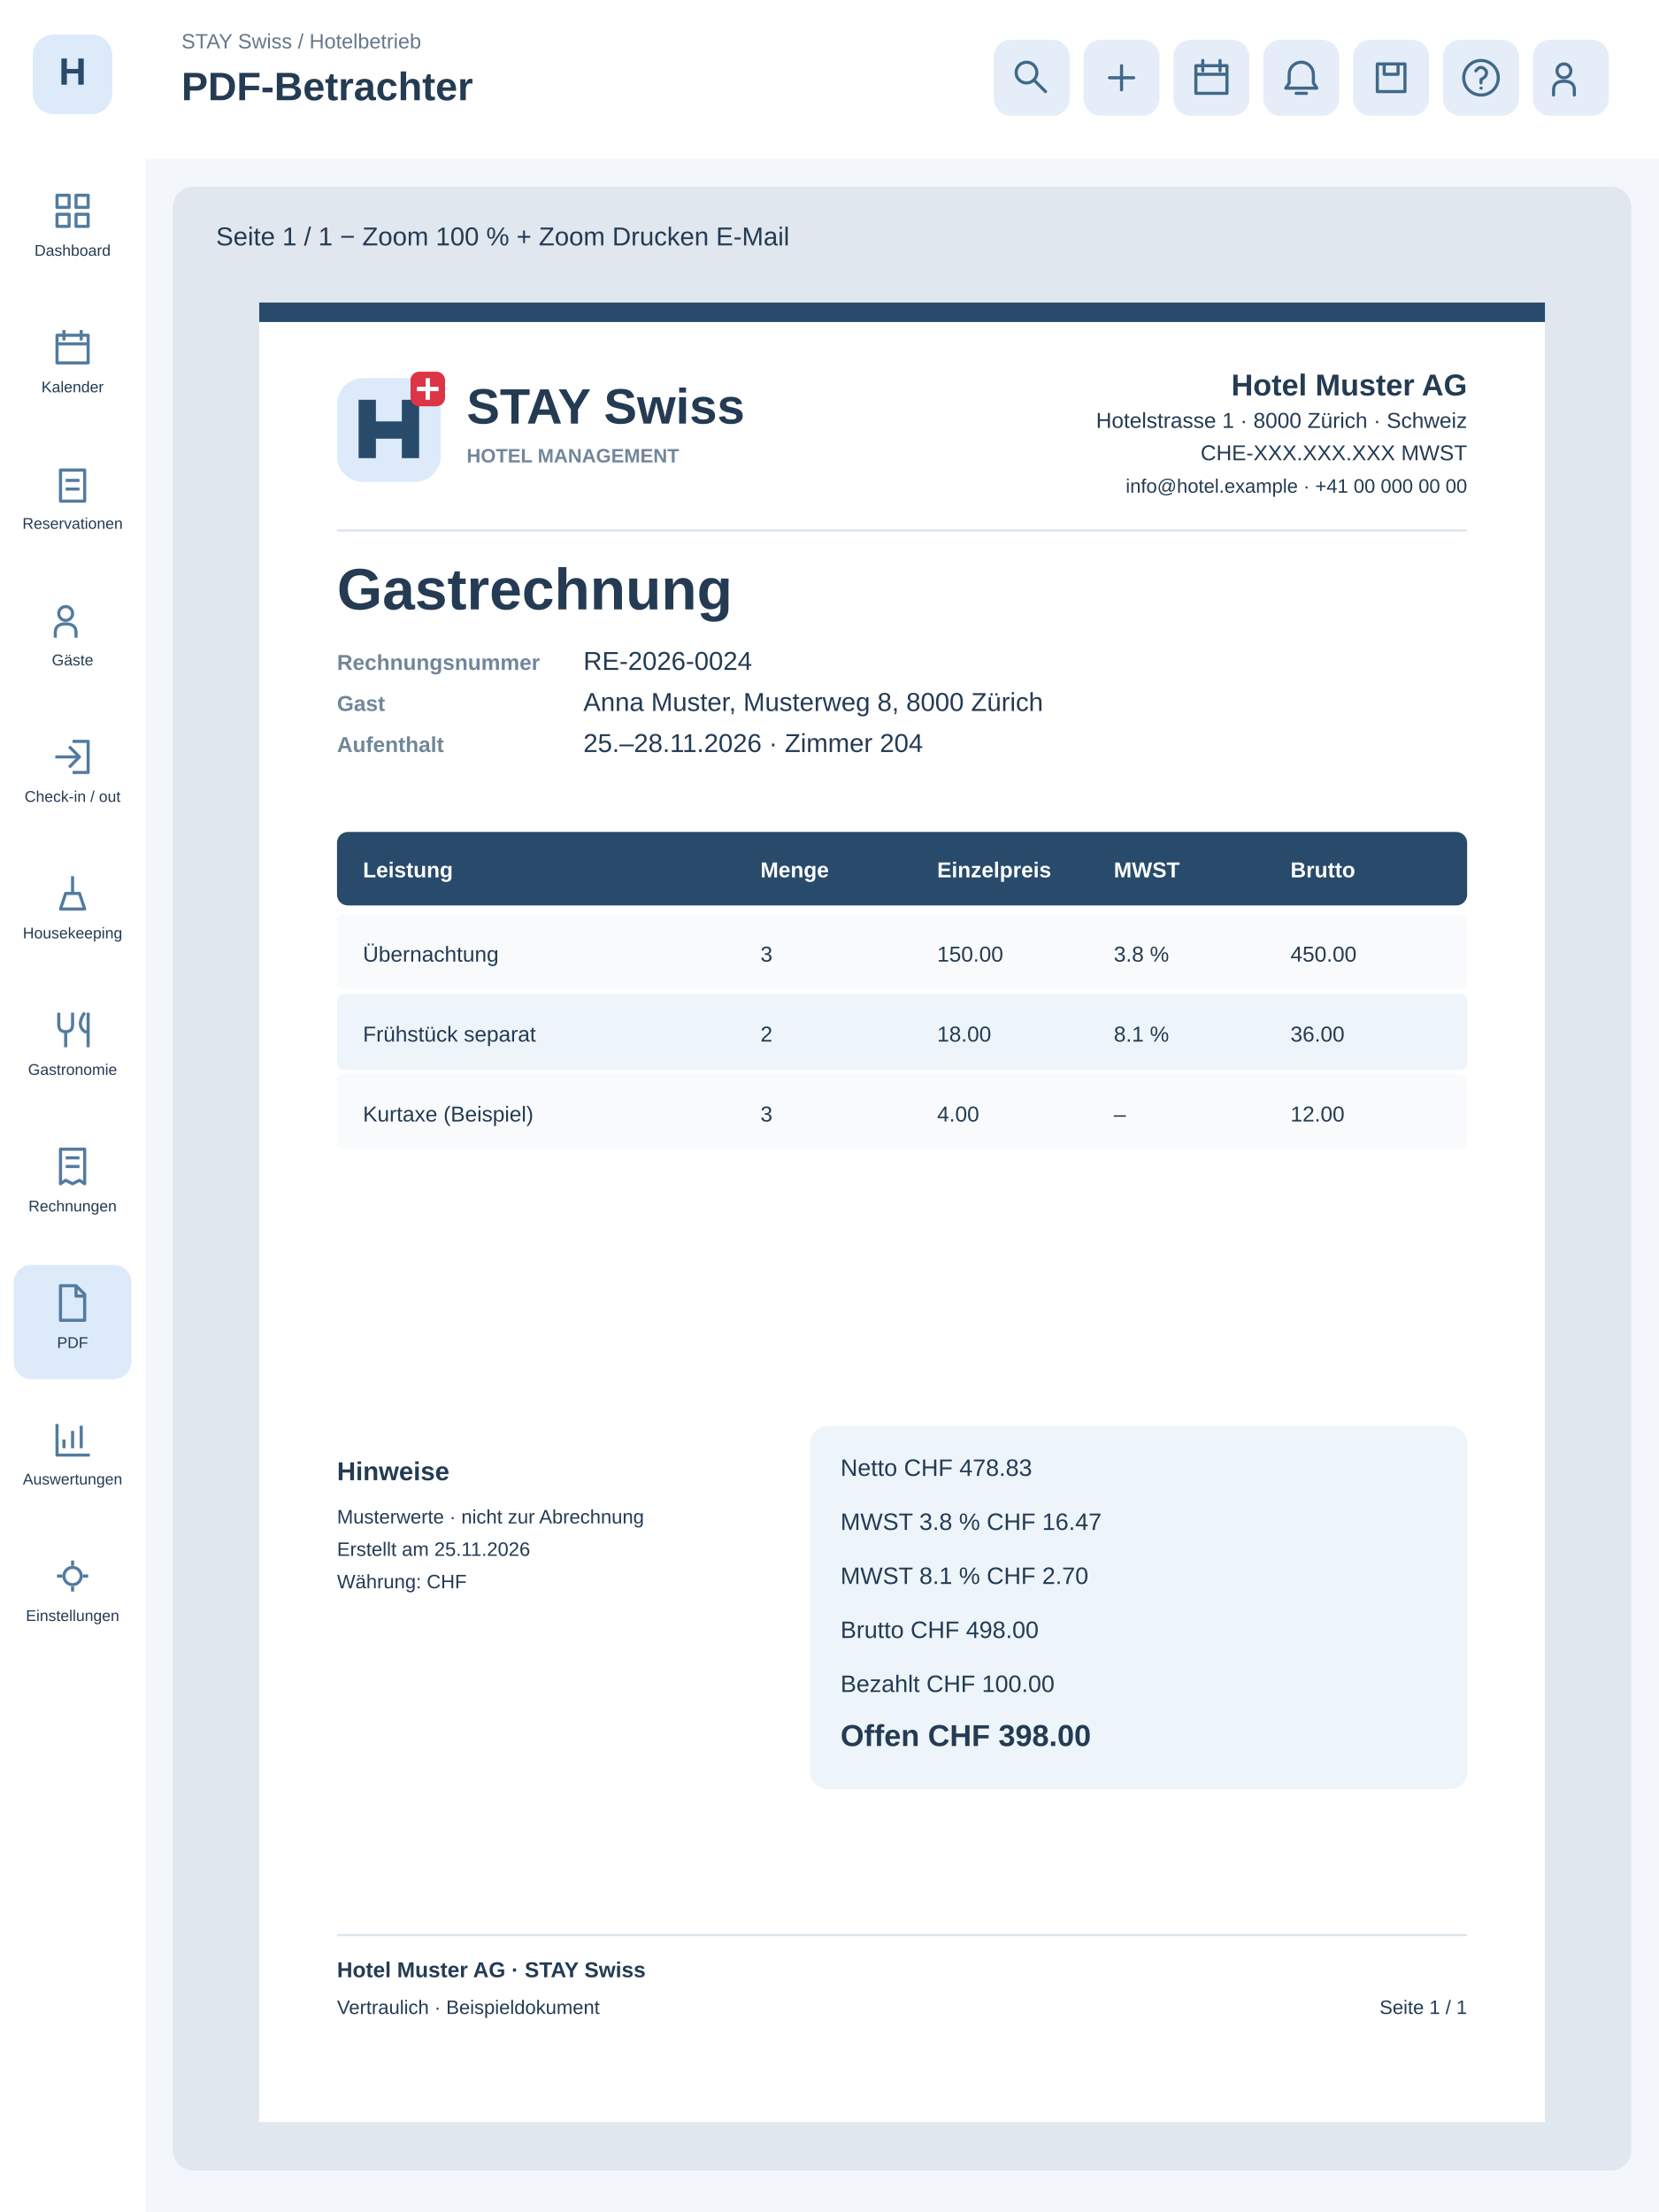
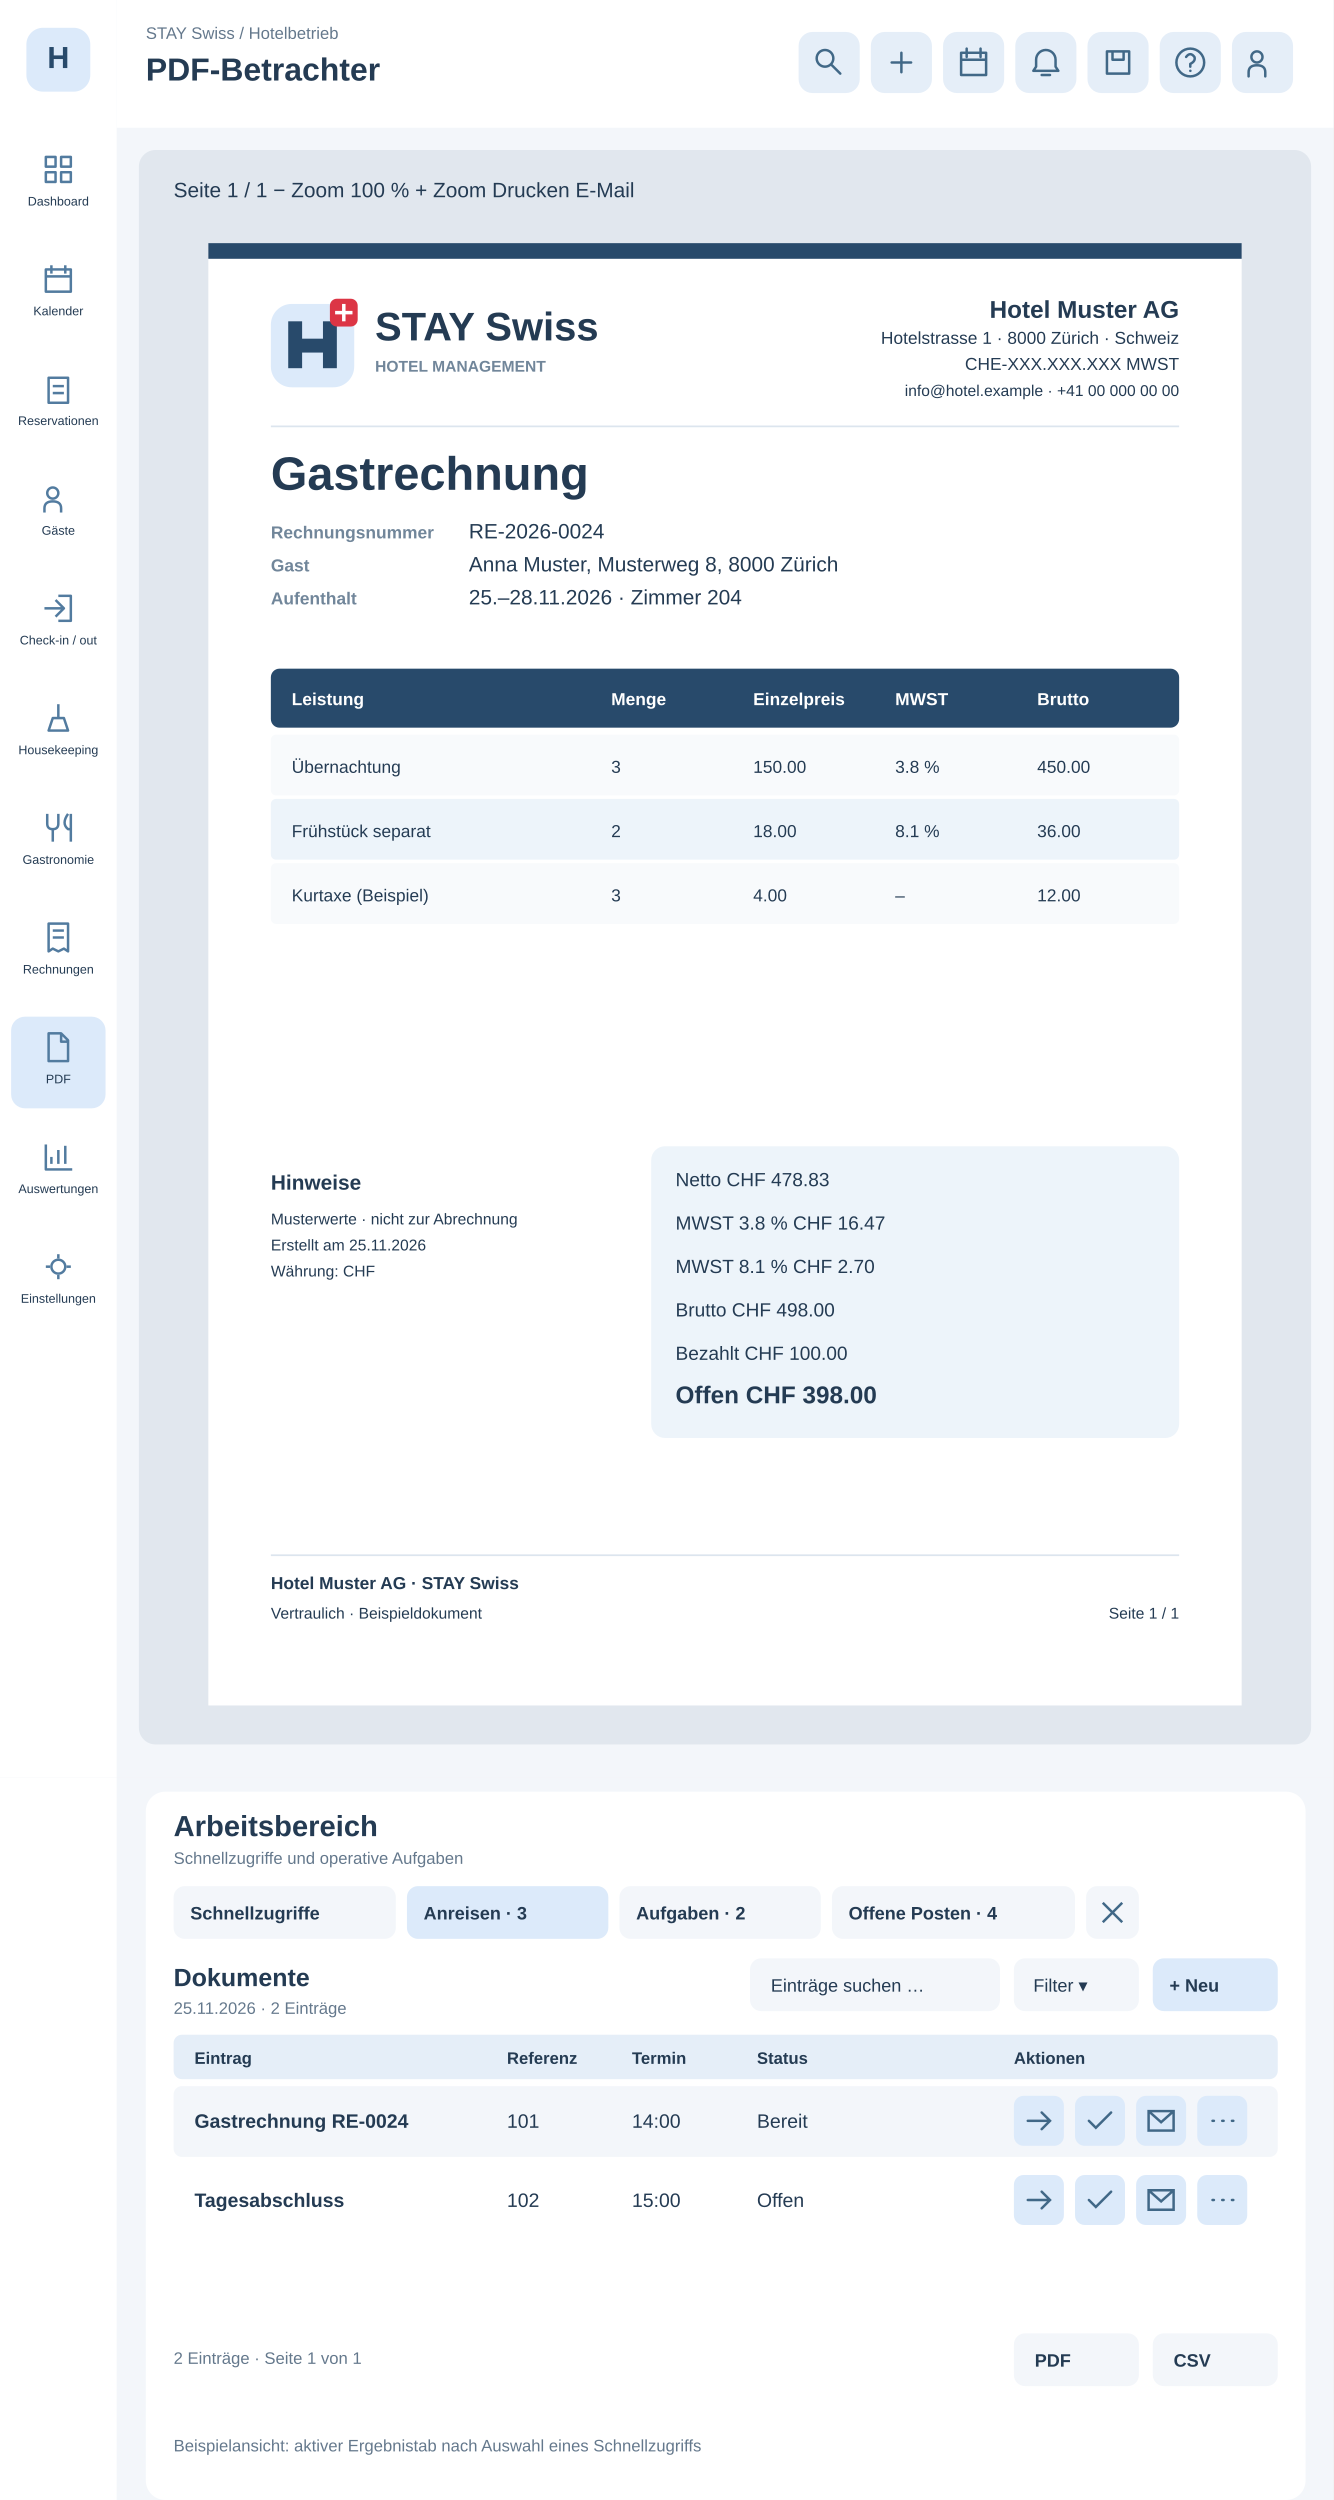
- <svg xmlns="http://www.w3.org/2000/svg" width="960" height="1280" viewBox="0 0 960 1280">
+ <svg xmlns="http://www.w3.org/2000/svg" width="960" height="1800" viewBox="0 0 960 1800">
  <style>.nav:hover rect,.quick:hover rect{fill:#c5dff4}</style>
  <rect width="960" height="1280" fill="#f3f6fa" />
  <rect width="84" height="1280" fill="#fff" />
  <rect x="19" y="20" width="46" height="46" rx="12" fill="#dceafa" />
  <text x="42" y="49" text-anchor="middle" font-family="Arial" font-weight="700" font-size="22" fill="#284a6b">H</text>
  <g class="nav" tabindex="0">
    <rect x="8" y="100" width="68" height="66" rx="10" fill="#fff" />
    <g transform="translate(30,110)" stroke="#527b9f" stroke-width="1.8" fill="none" stroke-linejoin="round">
      <path d="M3 3h7v7H3zM14 3h7v7h-7zM3 14h7v7H3zM14 14h7v7h-7z" />
    </g>
    <text x="42" y="148" text-anchor="middle" font-family="Arial" font-size="9" fill="#243b53">Dashboard</text>
  </g>
  <g class="nav" tabindex="0">
    <rect x="8" y="179" width="68" height="66" rx="10" fill="#fff" />
    <g transform="translate(30,189)" stroke="#527b9f" stroke-width="1.8" fill="none" stroke-linejoin="round">
      <path d="M3 5h18v16H3zM7 2v6M17 2v6M3 10h18" />
    </g>
    <text x="42" y="227" text-anchor="middle" font-family="Arial" font-size="9" fill="#243b53">Kalender</text>
  </g>
  <g class="nav" tabindex="0">
    <rect x="8" y="258" width="68" height="66" rx="10" fill="#fff" />
    <g transform="translate(30,268)" stroke="#527b9f" stroke-width="1.8" fill="none" stroke-linejoin="round">
      <path d="M5 4h14v18H5zM8 10h8M8 15h8" />
    </g>
    <text x="42" y="306" text-anchor="middle" font-family="Arial" font-size="9" fill="#243b53">Reservationen</text>
  </g>
  <g class="nav" tabindex="0">
    <rect x="8" y="337" width="68" height="66" rx="10" fill="#fff" />
    <g transform="translate(30,347)" stroke="#527b9f" stroke-width="1.8" fill="none" stroke-linejoin="round">
      <path d="M8 12a4 4 0 1 0 0-8a4 4 0 1 0 0 8M2 22v-3q0-5 6-5t6 5v3" />
    </g>
    <text x="42" y="385" text-anchor="middle" font-family="Arial" font-size="9" fill="#243b53">Gäste</text>
  </g>
  <g class="nav" tabindex="0">
    <rect x="8" y="416" width="68" height="66" rx="10" fill="#fff" />
    <g transform="translate(30,426)" stroke="#527b9f" stroke-width="1.8" fill="none" stroke-linejoin="round">
      <path d="M12 3h9v18h-9M2 12h14M10 6l6 6-6 6" />
    </g>
    <text x="42" y="464" text-anchor="middle" font-family="Arial" font-size="9" fill="#243b53">Check-in / out</text>
  </g>
  <g class="nav" tabindex="0">
    <rect x="8" y="495" width="68" height="66" rx="10" fill="#fff" />
    <g transform="translate(30,505)" stroke="#527b9f" stroke-width="1.8" fill="none" stroke-linejoin="round">
      <path d="M5 21h14l-3-9H8zM12 12V2" />
    </g>
    <text x="42" y="543" text-anchor="middle" font-family="Arial" font-size="9" fill="#243b53">Housekeeping</text>
  </g>
  <g class="nav" tabindex="0">
    <rect x="8" y="574" width="68" height="66" rx="10" fill="#fff" />
    <g transform="translate(30,584)" stroke="#527b9f" stroke-width="1.8" fill="none" stroke-linejoin="round">
      <path d="M4 2v7q0 4 4 4t4-4V2M8 13v9M19 2q-5 7 0 11h2M21 2v20" />
    </g>
    <text x="42" y="622" text-anchor="middle" font-family="Arial" font-size="9" fill="#243b53">Gastronomie</text>
  </g>
  <g class="nav" tabindex="0">
    <rect x="8" y="653" width="68" height="66" rx="10" fill="#fff" />
    <g transform="translate(30,663)" stroke="#527b9f" stroke-width="1.8" fill="none" stroke-linejoin="round">
      <path d="M5 2h14v20l-3-2-4 2-4-2-3 2zM8 7h8M8 12h8" />
    </g>
    <text x="42" y="701" text-anchor="middle" font-family="Arial" font-size="9" fill="#243b53">Rechnungen</text>
  </g>
  <g class="nav" tabindex="0">
    <rect x="8" y="732" width="68" height="66" rx="10" fill="#dceafa" />
    <g transform="translate(30,742)" stroke="#527b9f" stroke-width="1.8" fill="none" stroke-linejoin="round">
      <path d="M5 2h9l5 5v15H5zM14 2v6h5" />
    </g>
    <text x="42" y="780" text-anchor="middle" font-family="Arial" font-size="9" fill="#243b53">PDF</text>
  </g>
  <g class="nav" tabindex="0">
    <rect x="8" y="811" width="68" height="66" rx="10" fill="#fff" />
    <g transform="translate(30,821)" stroke="#527b9f" stroke-width="1.8" fill="none" stroke-linejoin="round">
      <path d="M3 3v18h19M7 17v-5M12 17V7M17 17V4" />
    </g>
    <text x="42" y="859" text-anchor="middle" font-family="Arial" font-size="9" fill="#243b53">Auswertungen</text>
  </g>
  <g class="nav" tabindex="0">
    <rect x="8" y="890" width="68" height="66" rx="10" fill="#fff" />
    <g transform="translate(30,900)" stroke="#527b9f" stroke-width="1.8" fill="none" stroke-linejoin="round">
      <path d="M12 3v3M12 18v3M3 12h3M18 12h3M12 7a5 5 0 1 0 0 10a5 5 0 1 0 0-10" />
    </g>
    <text x="42" y="938" text-anchor="middle" font-family="Arial" font-size="9" fill="#243b53">Einstellungen</text>
  </g>
  <rect x="84" width="876" height="92" fill="#fff" />
  <text x="105" y="28" font-family="Arial" font-size="12" fill="#64788c">STAY Swiss / Hotelbetrieb</text>
  <text x="105" y="58" font-family="Arial" font-size="23" font-weight="700" fill="#243b53">PDF-Betrachter</text>
  <g class="quick" tabindex="0">
    <rect x="575" y="23" width="44" height="44" rx="10" fill="#e5eef8" />
    <g transform="translate(585,33)" stroke="#416887" stroke-width="1.8" fill="none" stroke-linecap="round" stroke-linejoin="round">
      <path d="M14 14l6 6M15 9a6 6 0 1 0-12 0a6 6 0 1 0 12 0" />
    </g>
  </g>
  <g class="quick" tabindex="0">
    <rect x="627" y="23" width="44" height="44" rx="10" fill="#e5eef8" />
    <g transform="translate(637,33)" stroke="#416887" stroke-width="1.8" fill="none" stroke-linecap="round" stroke-linejoin="round">
      <path d="M12 5v14M5 12h14" />
    </g>
  </g>
  <g class="quick" tabindex="0">
    <rect x="679" y="23" width="44" height="44" rx="10" fill="#e5eef8" />
    <g transform="translate(689,33)" stroke="#416887" stroke-width="1.8" fill="none" stroke-linecap="round" stroke-linejoin="round">
      <path d="M3 5h18v16H3zM7 2v6M17 2v6M3 10h18" />
    </g>
  </g>
  <g class="quick" tabindex="0">
    <rect x="731" y="23" width="44" height="44" rx="10" fill="#e5eef8" />
    <g transform="translate(741,33)" stroke="#416887" stroke-width="1.8" fill="none" stroke-linecap="round" stroke-linejoin="round">
      <path d="M12 3a7 7 0 0 0-7 7v5l-2 3h18l-2-3v-5a7 7 0 0 0-7-7M9 21h6" />
    </g>
  </g>
  <g class="quick" tabindex="0">
    <rect x="783" y="23" width="44" height="44" rx="10" fill="#e5eef8" />
    <g transform="translate(793,33)" stroke="#416887" stroke-width="1.8" fill="none" stroke-linecap="round" stroke-linejoin="round">
      <path d="M4 4h16v16H4zM8 4v6h8V4" />
    </g>
  </g>
  <g class="quick" tabindex="0">
    <rect x="835" y="23" width="44" height="44" rx="10" fill="#e5eef8" />
    <g transform="translate(845,33)" stroke="#416887" stroke-width="1.8" fill="none" stroke-linecap="round" stroke-linejoin="round">
      <path d="M12 2a10 10 0 1 0 0 20a10 10 0 1 0 0-20M9 8q3-4 6 0q1 3-3 5v2M12 18h.1" />
    </g>
  </g>
  <g class="quick" tabindex="0">
    <rect x="887" y="23" width="44" height="44" rx="10" fill="#e5eef8" />
    <g transform="translate(897,33)" stroke="#416887" stroke-width="1.8" fill="none" stroke-linecap="round" stroke-linejoin="round">
      <path d="M8 12a4 4 0 1 0 0-8a4 4 0 1 0 0 8M2 22v-3q0-5 6-5t6 5v3" />
    </g>
  </g>
  <rect x="100" y="108" width="844" height="1148" rx="12" fill="#e1e7ee" />
  <text x="125" y="142" font-family="Arial" font-size="15" fill="#243b53">Seite 1 / 1     − Zoom     100 %     + Zoom     Drucken     E-Mail</text>
  <svg x="150" y="175" width="744" height="1053" viewBox="0 0 595 842">
    <rect x="0" y="0" width="595" height="842" rx="0" fill="#fff" />
    <rect x="0" y="0" width="595" height="9" rx="0" fill="#284a6b" />
    <rect x="36" y="35" width="48" height="48" rx="12" fill="#dceafa" />
    <path d="M46 72V45H54V55H66V45H74V72H66V63H54V72Z" fill="#284a6b" />
    <rect x="70" y="32" width="16" height="16" rx="4" fill="#dc3545" />
    <path d="M78 35v10m-5-5h10" stroke="white" stroke-width="2" />
    <text x="96" y="56" font-family="Arial,sans-serif" font-size="23" font-weight="700" fill="#243b53" text-anchor="start">STAY Swiss</text>
    <text x="96" y="74" font-family="Arial,sans-serif" font-size="9" font-weight="700" fill="#71869a" text-anchor="start">HOTEL MANAGEMENT</text>
    <text x="559" y="43" font-family="Arial,sans-serif" font-size="14" font-weight="700" fill="#243b53" text-anchor="end">Hotel Muster AG</text>
    <text x="559" y="58" font-family="Arial,sans-serif" font-size="10" font-weight="400" fill="#243b53" text-anchor="end">Hotelstrasse 1 · 8000 Zürich · Schweiz</text>
    <text x="559" y="73" font-family="Arial,sans-serif" font-size="10" font-weight="400" fill="#243b53" text-anchor="end">CHE-XXX.XXX.XXX MWST</text>
    <text x="559" y="88" font-family="Arial,sans-serif" font-size="9" font-weight="400" fill="#243b53" text-anchor="end">info@hotel.example · +41 00 000 00 00</text>
    <rect x="36" y="105" width="523" height="1" rx="0" fill="#dce5ee" />
    <text x="36" y="142" font-family="Arial,sans-serif" font-size="27" font-weight="700" fill="#243b53" text-anchor="start">Gastrechnung</text>
    <text x="36" y="170" font-family="Arial,sans-serif" font-size="10" font-weight="700" fill="#71869a" text-anchor="start">Rechnungsnummer</text>
    <text x="150" y="170" font-family="Arial,sans-serif" font-size="12" font-weight="400" fill="#243b53" text-anchor="start">RE-2026-0024</text>
    <text x="36" y="189" font-family="Arial,sans-serif" font-size="10" font-weight="700" fill="#71869a" text-anchor="start">Gast</text>
    <text x="150" y="189" font-family="Arial,sans-serif" font-size="12" font-weight="400" fill="#243b53" text-anchor="start">Anna Muster, Musterweg 8, 8000 Zürich</text>
    <text x="36" y="208" font-family="Arial,sans-serif" font-size="10" font-weight="700" fill="#71869a" text-anchor="start">Aufenthalt</text>
    <text x="150" y="208" font-family="Arial,sans-serif" font-size="12" font-weight="400" fill="#243b53" text-anchor="start">25.–28.11.2026 · Zimmer 204</text>
    <rect x="36" y="245" width="523" height="34" rx="5" fill="#284a6b" />
    <text x="48" y="266" font-family="Arial,sans-serif" font-size="10" font-weight="700" fill="#fff" text-anchor="start">Leistung</text>
    <text x="231.96" y="266" font-family="Arial,sans-serif" font-size="10" font-weight="700" fill="#fff" text-anchor="start">Menge</text>
    <text x="313.72" y="266" font-family="Arial,sans-serif" font-size="10" font-weight="700" fill="#fff" text-anchor="start">Einzelpreis</text>
    <text x="395.48" y="266" font-family="Arial,sans-serif" font-size="10" font-weight="700" fill="#fff" text-anchor="start">MWST</text>
    <text x="477.24" y="266" font-family="Arial,sans-serif" font-size="10" font-weight="700" fill="#fff" text-anchor="start">Brutto</text>
    <rect x="36" y="283" width="523" height="35" rx="3" fill="#f8fafc" />
    <text x="48" y="305" font-family="Arial,sans-serif" font-size="10" font-weight="400" fill="#243b53" text-anchor="start">Übernachtung</text>
    <text x="231.96" y="305" font-family="Arial,sans-serif" font-size="10" font-weight="400" fill="#243b53" text-anchor="start">3</text>
    <text x="313.72" y="305" font-family="Arial,sans-serif" font-size="10" font-weight="400" fill="#243b53" text-anchor="start">150.00</text>
    <text x="395.48" y="305" font-family="Arial,sans-serif" font-size="10" font-weight="400" fill="#243b53" text-anchor="start">3.8 %</text>
    <text x="477.24" y="305" font-family="Arial,sans-serif" font-size="10" font-weight="400" fill="#243b53" text-anchor="start">450.00</text>
    <rect x="36" y="320" width="523" height="35" rx="3" fill="#edf4fa" />
    <text x="48" y="342" font-family="Arial,sans-serif" font-size="10" font-weight="400" fill="#243b53" text-anchor="start">Frühstück separat</text>
    <text x="231.96" y="342" font-family="Arial,sans-serif" font-size="10" font-weight="400" fill="#243b53" text-anchor="start">2</text>
    <text x="313.72" y="342" font-family="Arial,sans-serif" font-size="10" font-weight="400" fill="#243b53" text-anchor="start">18.00</text>
    <text x="395.48" y="342" font-family="Arial,sans-serif" font-size="10" font-weight="400" fill="#243b53" text-anchor="start">8.1 %</text>
    <text x="477.24" y="342" font-family="Arial,sans-serif" font-size="10" font-weight="400" fill="#243b53" text-anchor="start">36.00</text>
    <rect x="36" y="357" width="523" height="35" rx="3" fill="#f8fafc" />
    <text x="48" y="379" font-family="Arial,sans-serif" font-size="10" font-weight="400" fill="#243b53" text-anchor="start">Kurtaxe (Beispiel)</text>
    <text x="231.96" y="379" font-family="Arial,sans-serif" font-size="10" font-weight="400" fill="#243b53" text-anchor="start">3</text>
    <text x="313.72" y="379" font-family="Arial,sans-serif" font-size="10" font-weight="400" fill="#243b53" text-anchor="start">4.00</text>
    <text x="395.48" y="379" font-family="Arial,sans-serif" font-size="10" font-weight="400" fill="#243b53" text-anchor="start">–</text>
    <text x="477.24" y="379" font-family="Arial,sans-serif" font-size="10" font-weight="400" fill="#243b53" text-anchor="start">12.00</text>
    <rect x="255" y="520" width="304" height="168" rx="8" fill="#edf4fa" />
    <text x="269" y="543" font-family="Arial,sans-serif" font-size="11" font-weight="400" fill="#243b53" text-anchor="start">Netto CHF 478.83</text>
    <text x="269" y="568" font-family="Arial,sans-serif" font-size="11" font-weight="400" fill="#243b53" text-anchor="start">MWST 3.8 % CHF 16.47</text>
    <text x="269" y="593" font-family="Arial,sans-serif" font-size="11" font-weight="400" fill="#243b53" text-anchor="start">MWST 8.1 % CHF 2.70</text>
    <text x="269" y="618" font-family="Arial,sans-serif" font-size="11" font-weight="400" fill="#243b53" text-anchor="start">Brutto CHF 498.00</text>
    <text x="269" y="643" font-family="Arial,sans-serif" font-size="11" font-weight="400" fill="#243b53" text-anchor="start">Bezahlt CHF 100.00</text>
    <text x="269" y="668" font-family="Arial,sans-serif" font-size="14" font-weight="700" fill="#243b53" text-anchor="start">Offen CHF 398.00</text>
    <text x="36" y="545" font-family="Arial,sans-serif" font-size="12" font-weight="700" fill="#243b53" text-anchor="start">Hinweise</text>
    <text x="36" y="565" font-family="Arial,sans-serif" font-size="9" font-weight="400" fill="#243b53" text-anchor="start">Musterwerte · nicht zur Abrechnung</text>
    <text x="36" y="580" font-family="Arial,sans-serif" font-size="9" font-weight="400" fill="#243b53" text-anchor="start">Erstellt am 25.11.2026</text>
    <text x="36" y="595" font-family="Arial,sans-serif" font-size="9" font-weight="400" fill="#243b53" text-anchor="start">Währung: CHF</text>
    <rect x="36" y="755" width="523" height="1" rx="0" fill="#dce5ee" />
    <text x="36" y="775" font-family="Arial,sans-serif" font-size="10" font-weight="700" fill="#243b53" text-anchor="start">Hotel Muster AG · STAY Swiss</text>
    <text x="36" y="792" font-family="Arial,sans-serif" font-size="9" font-weight="400" fill="#243b53" text-anchor="start">Vertraulich · Beispieldokument</text>
    <text x="559" y="792" font-family="Arial,sans-serif" font-size="9" font-weight="400" fill="#243b53" text-anchor="end">Seite 1 / 1</text>
  </svg>
+   <rect x="0" y="1280" width="960" height="520" fill="#f3f6fa" />
+   <rect x="0" y="1280" width="84" height="520" fill="#fff" />
+   <g transform="translate(0,550)">
+     <rect x="105" y="740" width="835" height="510" rx="14" fill="#fff" />
+     <text x="125" y="772" font-family="Arial" font-size="21" font-weight="700" fill="#243b53">Arbeitsbereich</text>
+     <text x="125" y="792" font-family="Arial" font-size="12" font-weight="400" fill="#64788c">Schnellzugriffe und operative Aufgaben</text>
+     <g tabindex="0">
+       <rect x="125" y="808" width="160" height="38" rx="8" fill="#f3f6fa" />
+       <text x="137" y="832" font-family="Arial" font-size="13" font-weight="700" fill="#243b53">Schnellzugriffe</text>
+     </g>
+     <g tabindex="0">
+       <rect x="293" y="808" width="145" height="38" rx="8" fill="#dceafa" />
+       <text x="305" y="832" font-family="Arial" font-size="13" font-weight="700" fill="#243b53">Anreisen · 3</text>
+     </g>
+     <g tabindex="0">
+       <rect x="446" y="808" width="145" height="38" rx="8" fill="#f3f6fa" />
+       <text x="458" y="832" font-family="Arial" font-size="13" font-weight="700" fill="#243b53">Aufgaben · 2</text>
+     </g>
+     <g tabindex="0">
+       <rect x="599" y="808" width="175" height="38" rx="8" fill="#f3f6fa" />
+       <text x="611" y="832" font-family="Arial" font-size="13" font-weight="700" fill="#243b53">Offene Posten · 4</text>
+     </g>
+     <g>
+       <rect x="782" y="808" width="38" height="38" rx="8" fill="#f3f6fa" />
+       <path d="M794 820l14 14m0-14l-14 14" stroke="#416887" stroke-width="1.8" />
+     </g>
+     <text x="125" y="880" font-family="Arial" font-size="18" font-weight="700" fill="#243b53">Dokumente</text>
+     <text x="125" y="900" font-family="Arial" font-size="12" font-weight="400" fill="#64788c">25.11.2026 · 2 Einträge</text>
+     <rect x="540" y="860" width="180" height="38" rx="8" fill="#f3f6fa" />
+     <text x="555" y="884" font-family="Arial" font-size="13" font-weight="400" fill="#243b53">Einträge suchen …</text>
+     <rect x="730" y="860" width="90" height="38" rx="8" fill="#f3f6fa" />
+     <text x="744" y="884" font-family="Arial" font-size="13" font-weight="400" fill="#243b53">Filter ▾</text>
+     <rect x="830" y="860" width="90" height="38" rx="8" fill="#dceafa" />
+     <text x="842" y="884" font-family="Arial" font-size="13" font-weight="700" fill="#243b53">+ Neu</text>
+     <rect x="125" y="915" width="795" height="32" rx="6" fill="#e5eef8" />
+     <text x="140" y="936" font-family="Arial" font-size="12" font-weight="700" fill="#243b53">Eintrag</text>
+     <text x="365" y="936" font-family="Arial" font-size="12" font-weight="700" fill="#243b53">Referenz</text>
+     <text x="455" y="936" font-family="Arial" font-size="12" font-weight="700" fill="#243b53">Termin</text>
+     <text x="545" y="936" font-family="Arial" font-size="12" font-weight="700" fill="#243b53">Status</text>
+     <text x="730" y="936" font-family="Arial" font-size="12" font-weight="700" fill="#243b53">Aktionen</text>
+     <rect x="125" y="952" width="795" height="51" rx="6" fill="#f3f6fa" />
+     <text x="140" y="982" font-family="Arial" font-size="14" font-weight="700" fill="#243b53">Gastrechnung RE-0024</text>
+     <text x="365" y="982" font-family="Arial" font-size="14" font-weight="400" fill="#243b53">101</text>
+     <text x="455" y="982" font-family="Arial" font-size="14" font-weight="400" fill="#243b53">14:00</text>
+     <text x="545" y="982" font-family="Arial" font-size="14" font-weight="400" fill="#243b53">Bereit</text>
+     <g tabindex="0">
+       <rect x="730" y="959" width="36" height="36" rx="7" fill="#dceafa" />
+       <g transform="translate(736,965)" stroke="#416887" stroke-width="1.8" stroke-linecap="round" fill="none">
+         <path d="M4 12h16M14 6l6 6-6 6" />
+       </g>
+     </g>
+     <g tabindex="0">
+       <rect x="774" y="959" width="36" height="36" rx="7" fill="#dceafa" />
+       <g transform="translate(780,965)" stroke="#416887" stroke-width="1.8" stroke-linecap="round" fill="none">
+         <path d="M4 12l5 5L20 6" />
+       </g>
+     </g>
+     <g tabindex="0">
+       <rect x="818" y="959" width="36" height="36" rx="7" fill="#dceafa" />
+       <g transform="translate(824,965)" stroke="#416887" stroke-width="1.8" stroke-linecap="round" fill="none">
+         <path d="M3 5h18v14H3zM3 5l9 8 9-8" />
+       </g>
+     </g>
+     <g tabindex="0">
+       <rect x="862" y="959" width="36" height="36" rx="7" fill="#dceafa" />
+       <g transform="translate(868,965)" stroke="#416887" stroke-width="1.8" stroke-linecap="round" fill="none">
+         <path d="M5 12h1M12 12h1M19 12h1" />
+       </g>
+     </g>
+     <rect x="125" y="1009" width="795" height="51" rx="6" fill="#fff" />
+     <text x="140" y="1039" font-family="Arial" font-size="14" font-weight="700" fill="#243b53">Tagesabschluss</text>
+     <text x="365" y="1039" font-family="Arial" font-size="14" font-weight="400" fill="#243b53">102</text>
+     <text x="455" y="1039" font-family="Arial" font-size="14" font-weight="400" fill="#243b53">15:00</text>
+     <text x="545" y="1039" font-family="Arial" font-size="14" font-weight="400" fill="#243b53">Offen</text>
+     <g tabindex="0">
+       <rect x="730" y="1016" width="36" height="36" rx="7" fill="#dceafa" />
+       <g transform="translate(736,1022)" stroke="#416887" stroke-width="1.8" stroke-linecap="round" fill="none">
+         <path d="M4 12h16M14 6l6 6-6 6" />
+       </g>
+     </g>
+     <g tabindex="0">
+       <rect x="774" y="1016" width="36" height="36" rx="7" fill="#dceafa" />
+       <g transform="translate(780,1022)" stroke="#416887" stroke-width="1.8" stroke-linecap="round" fill="none">
+         <path d="M4 12l5 5L20 6" />
+       </g>
+     </g>
+     <g tabindex="0">
+       <rect x="818" y="1016" width="36" height="36" rx="7" fill="#dceafa" />
+       <g transform="translate(824,1022)" stroke="#416887" stroke-width="1.8" stroke-linecap="round" fill="none">
+         <path d="M3 5h18v14H3zM3 5l9 8 9-8" />
+       </g>
+     </g>
+     <g tabindex="0">
+       <rect x="862" y="1016" width="36" height="36" rx="7" fill="#dceafa" />
+       <g transform="translate(868,1022)" stroke="#416887" stroke-width="1.8" stroke-linecap="round" fill="none">
+         <path d="M5 12h1M12 12h1M19 12h1" />
+       </g>
+     </g>
+     <text x="125" y="1152" font-family="Arial" font-size="12" font-weight="400" fill="#64788c">2 Einträge · Seite 1 von 1</text>
+     <rect x="730" y="1130" width="90" height="38" rx="8" fill="#f3f6fa" />
+     <text x="745" y="1154" font-family="Arial" font-size="13" font-weight="700" fill="#243b53">PDF</text>
+     <rect x="830" y="1130" width="90" height="38" rx="8" fill="#f3f6fa" />
+     <text x="845" y="1154" font-family="Arial" font-size="13" font-weight="700" fill="#243b53">CSV</text>
+     <text x="125" y="1215" font-family="Arial" font-size="12" font-weight="400" fill="#64788c">Beispielansicht: aktiver Ergebnistab nach Auswahl eines Schnellzugriffs</text>
+   </g>
</svg>
